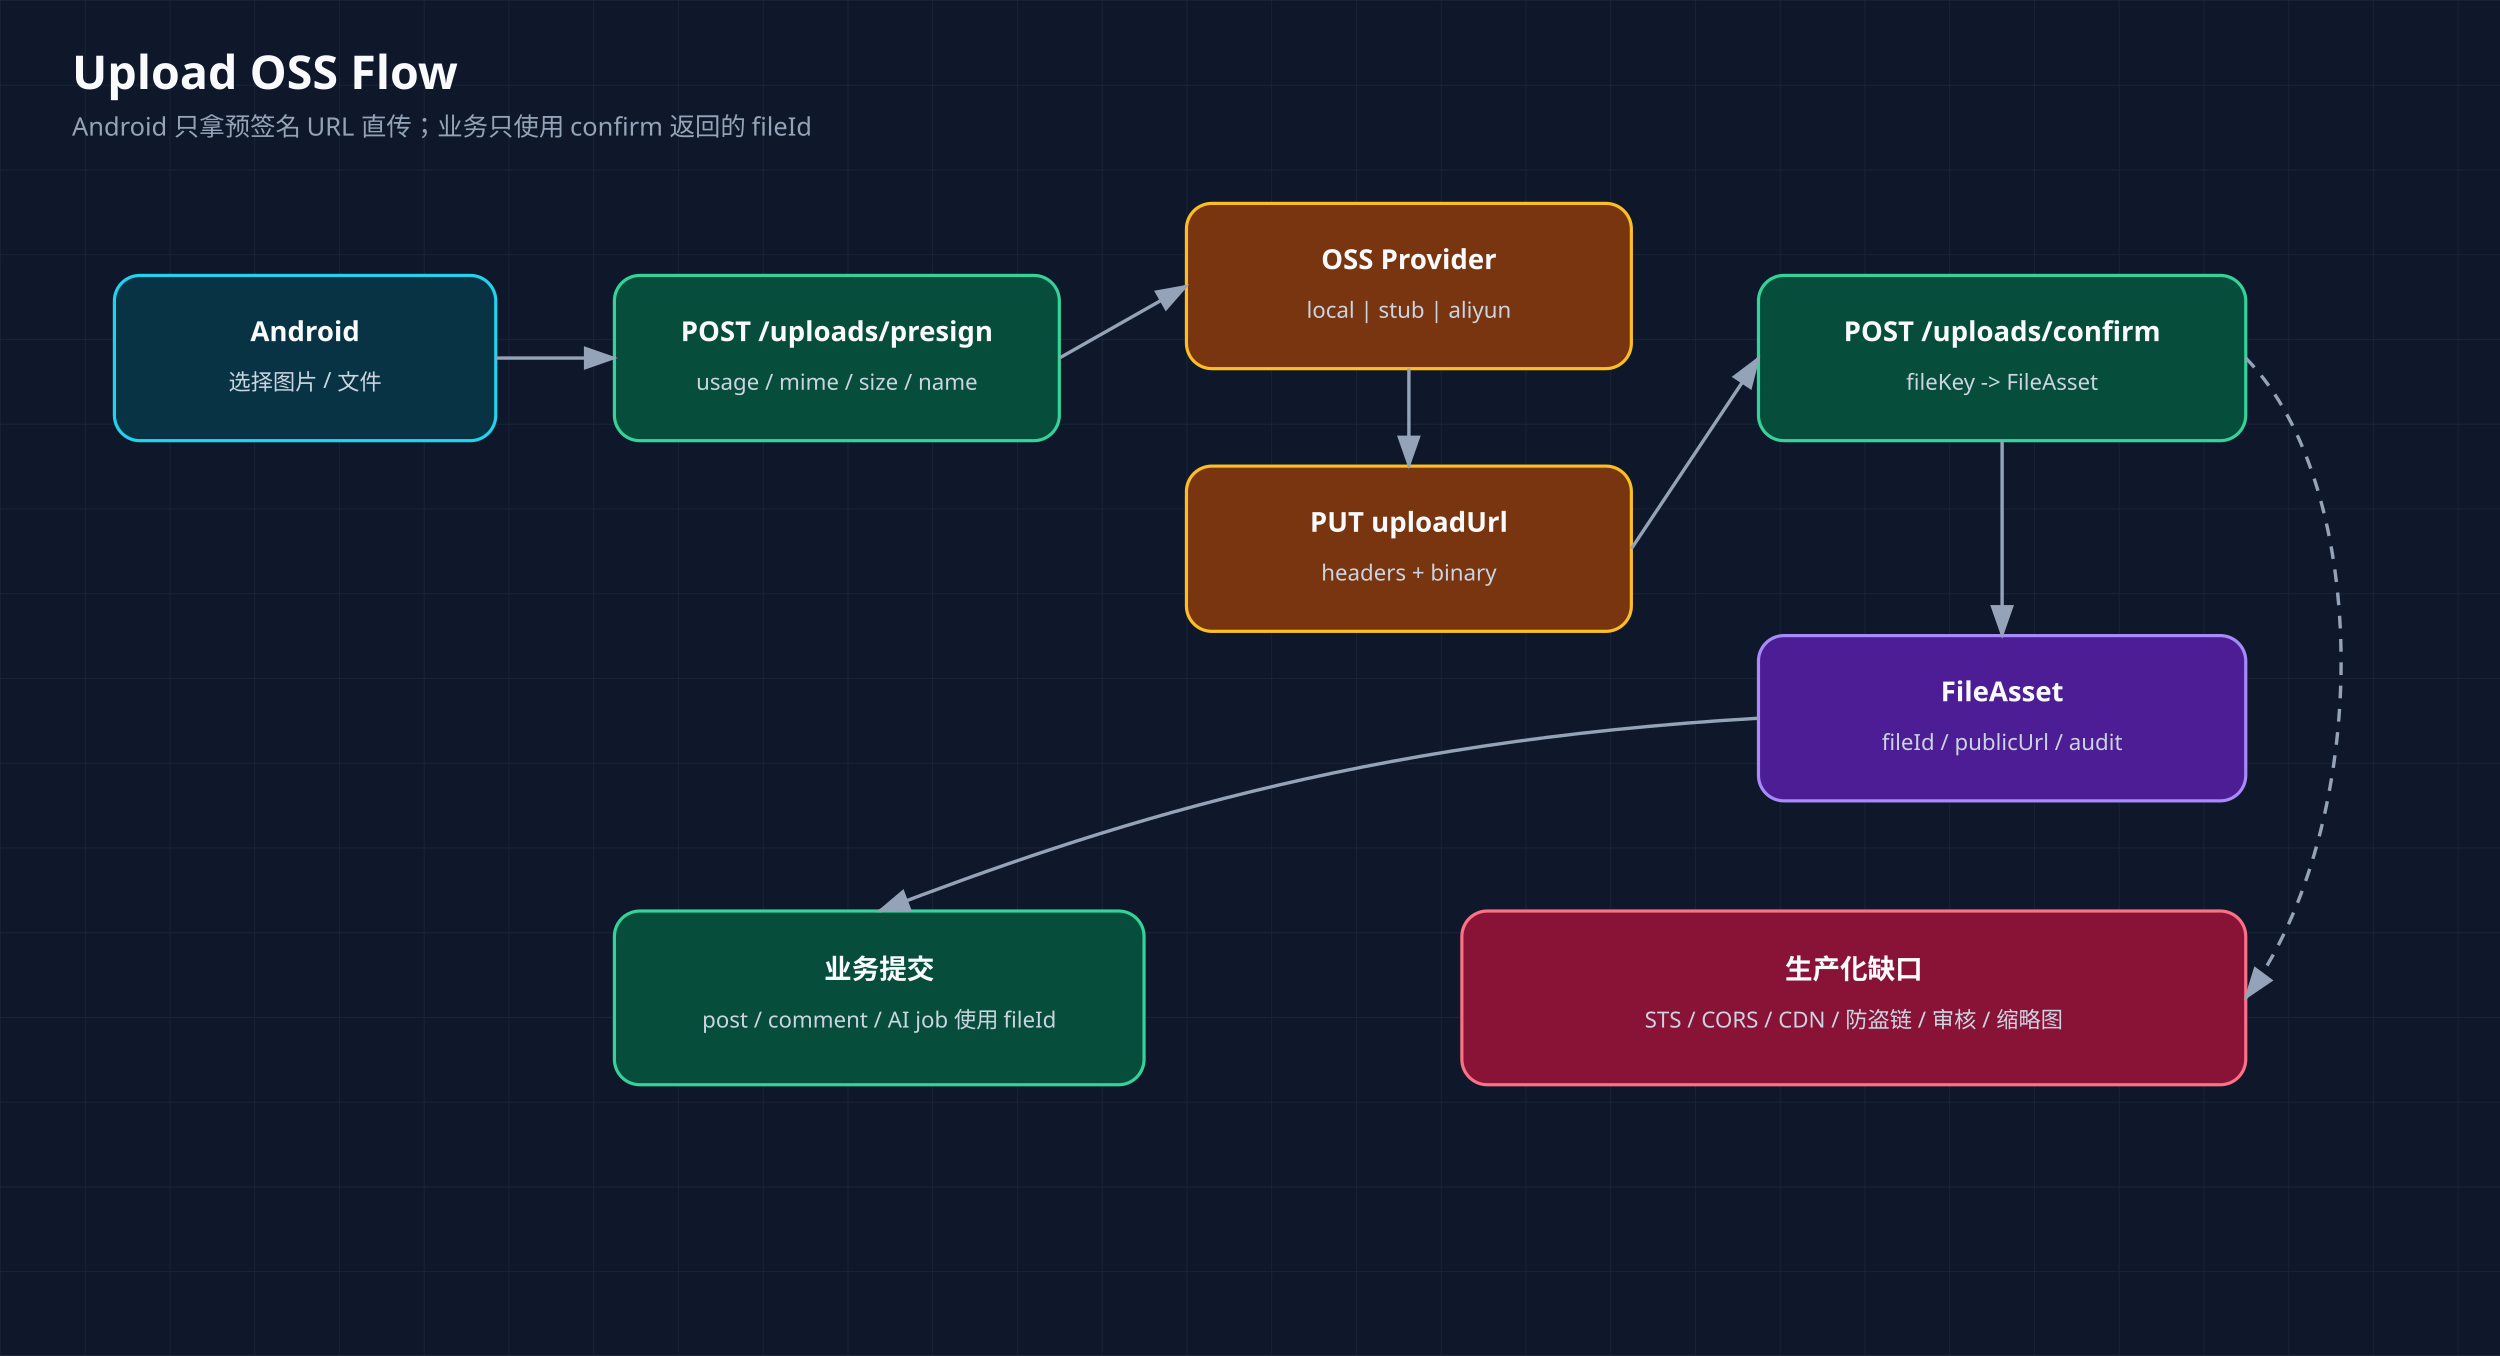
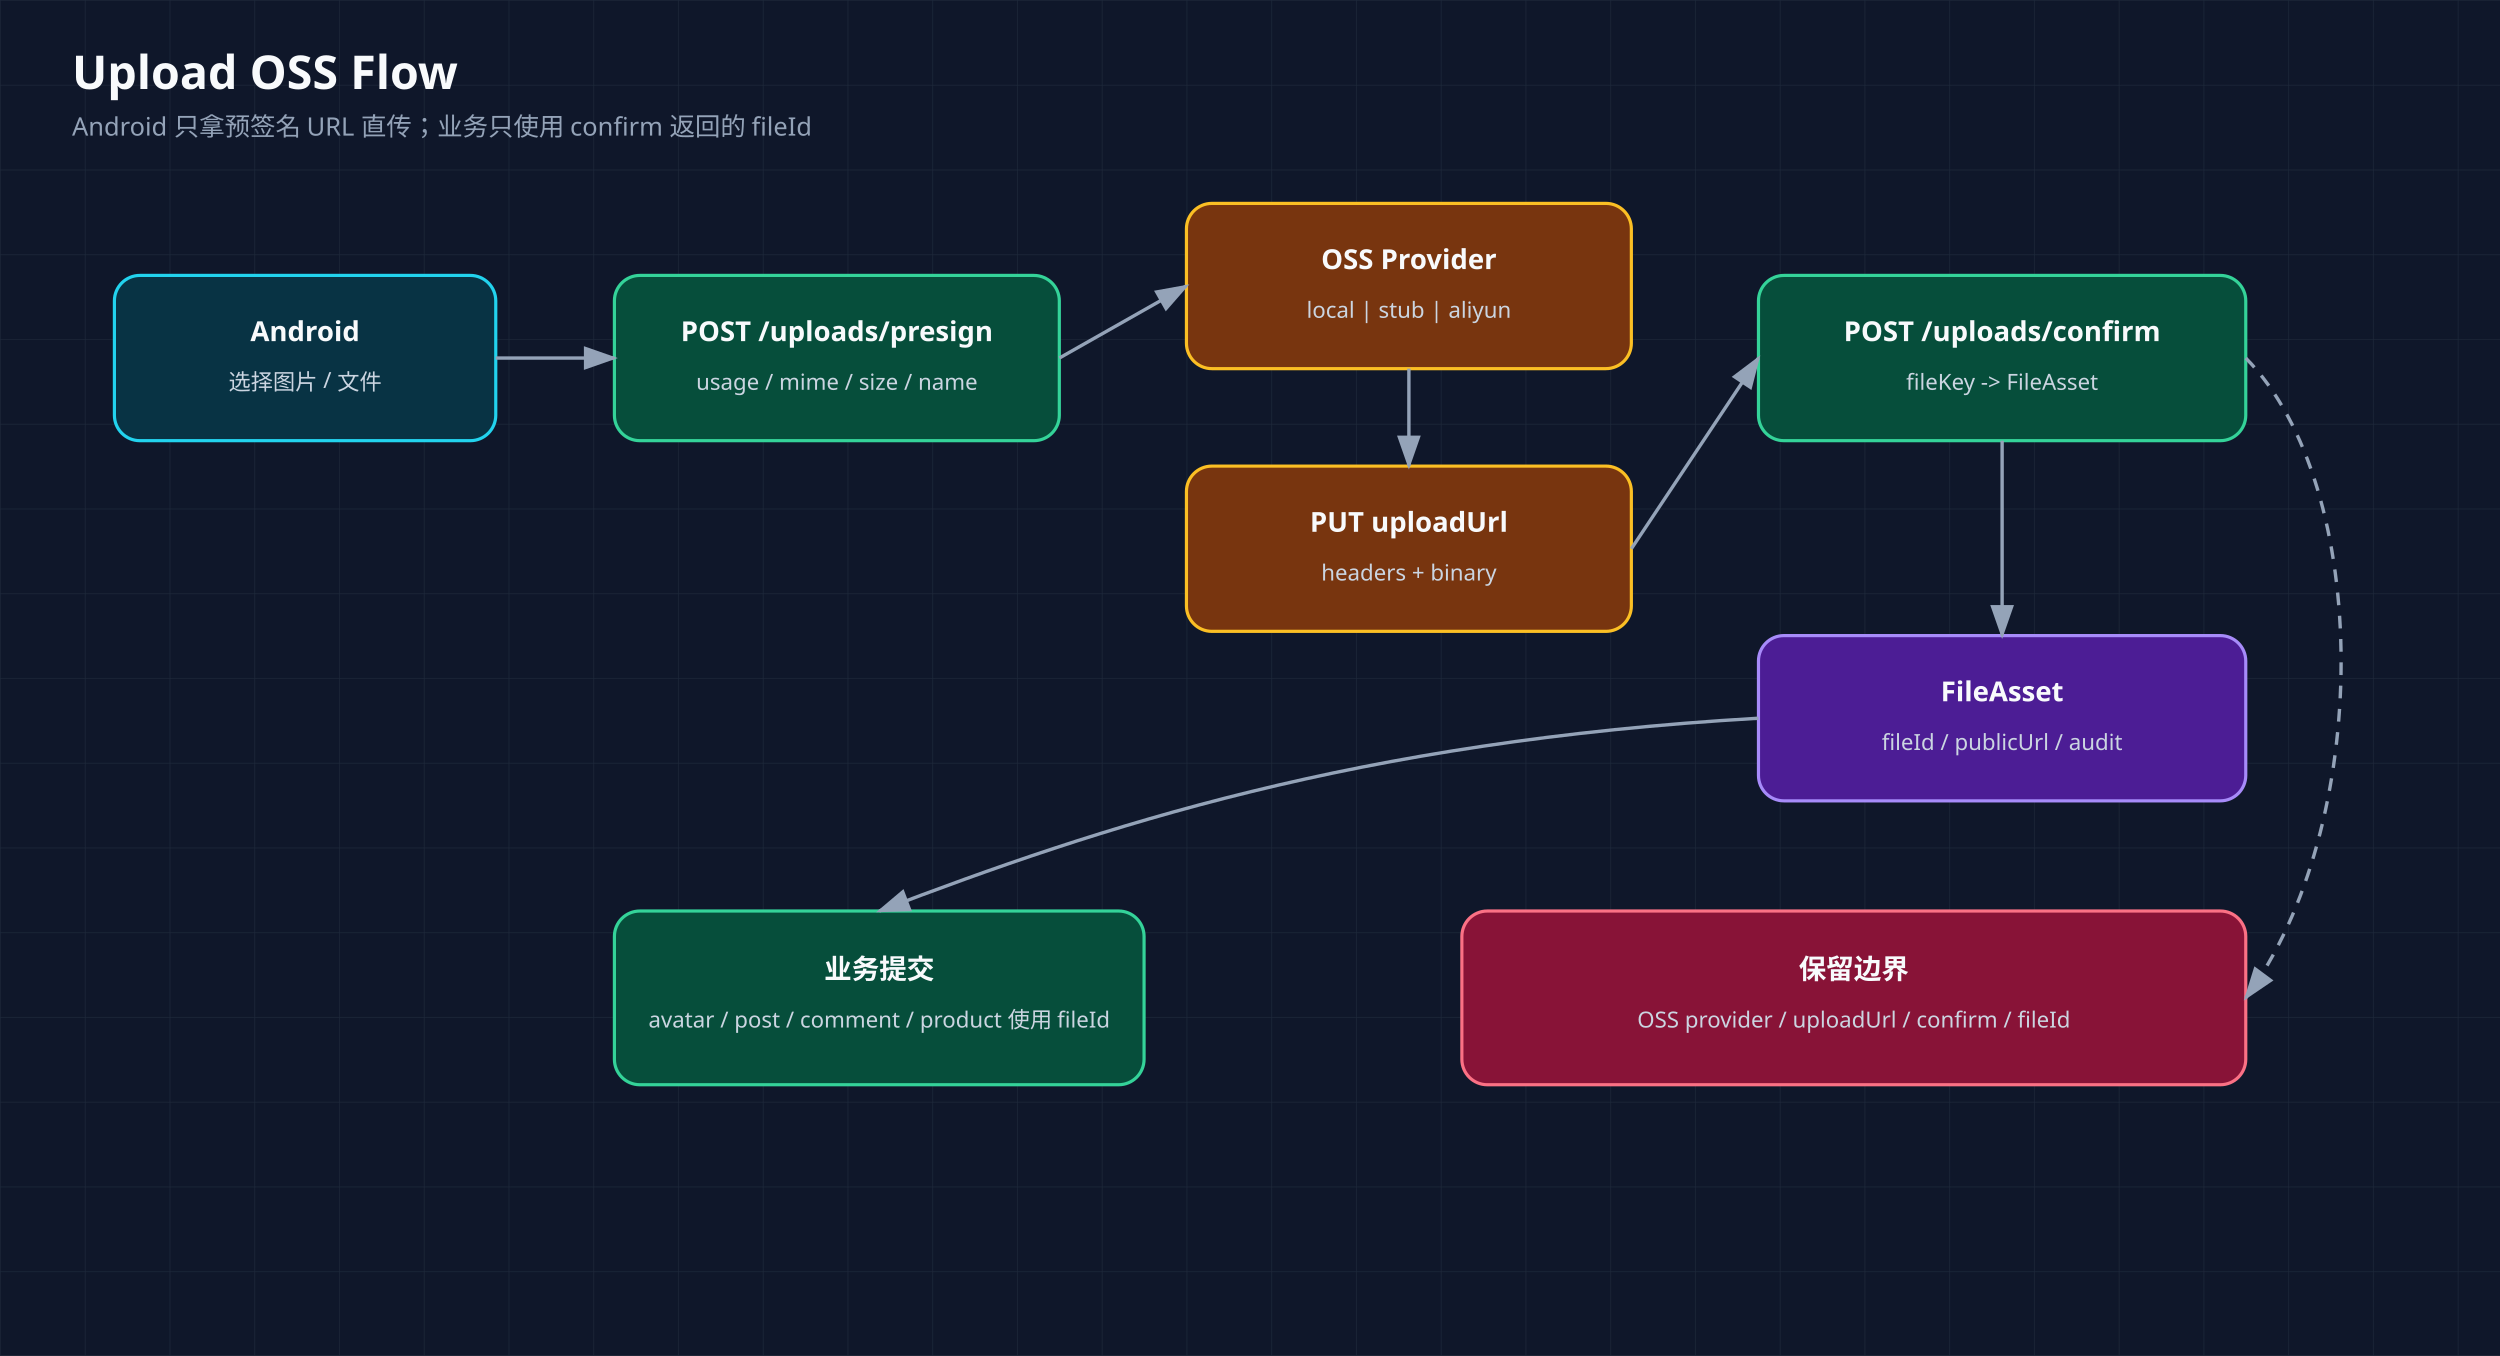
<svg xmlns="http://www.w3.org/2000/svg" viewBox="0 0 1180 640">
  <defs>
    <pattern id="grid" width="40" height="40" patternUnits="userSpaceOnUse">
      <path d="M40 0 L0 0 0 40" fill="none" stroke="#1e293b" stroke-width="0.6" />
    </pattern>
    <marker id="arrow" markerWidth="10" markerHeight="7" refX="9" refY="3.5" orient="auto">
      <polygon points="0 0,10 3.5,0 7" fill="#94a3b8" />
    </marker>
    <style>
      text{font-family:'JetBrains Mono','Noto Sans SC','Microsoft YaHei',sans-serif}
      .title{fill:#f8fafc;font-size:22px;font-weight:700}.note{fill:#94a3b8;font-size:12px}
      .box{rx:12;stroke-width:1.5}.client{fill:#083344;stroke:#22d3ee}.api{fill:#064e3b;stroke:#34d399}.oss{fill:#78350f;stroke:#fbbf24}.data{fill:#4c1d95;stroke:#a78bfa}.warn{fill:#881337;stroke:#fb7185}
      .label{fill:#f8fafc;font-size:13px;font-weight:700}.small{fill:#cbd5e1;font-size:10.5px}.line{stroke:#94a3b8;stroke-width:1.6;fill:none;marker-end:url(#arrow)}.dash{stroke-dasharray:6 5}
    </style>
  </defs>
  <rect width="1180" height="640" fill="#0f172a" />
  <rect width="1180" height="640" fill="url(#grid)" />
  <text x="34" y="42" class="title">Upload OSS Flow</text>
  <text x="34" y="64" class="note">Android 只拿预签名 URL 直传；业务只使用 confirm 返回的 fileId</text>
  <rect x="54" y="130" width="180" height="78" class="box client" />
  <text x="144" y="161" text-anchor="middle" class="label">Android</text>
  <text x="144" y="184" text-anchor="middle" class="small">选择图片 / 文件</text>
  <rect x="290" y="130" width="210" height="78" class="box api" />
  <text x="395" y="161" text-anchor="middle" class="label">POST /uploads/presign</text>
  <text x="395" y="184" text-anchor="middle" class="small">usage / mime / size / name</text>
  <rect x="560" y="96" width="210" height="78" class="box oss" />
  <text x="665" y="127" text-anchor="middle" class="label">OSS Provider</text>
  <text x="665" y="150" text-anchor="middle" class="small">local | stub | aliyun</text>
  <rect x="560" y="220" width="210" height="78" class="box oss" />
  <text x="665" y="251" text-anchor="middle" class="label">PUT uploadUrl</text>
  <text x="665" y="274" text-anchor="middle" class="small">headers + binary</text>
  <rect x="830" y="130" width="230" height="78" class="box api" />
  <text x="945" y="161" text-anchor="middle" class="label">POST /uploads/confirm</text>
  <text x="945" y="184" text-anchor="middle" class="small">fileKey -&gt; FileAsset</text>
  <rect x="830" y="300" width="230" height="78" class="box data" />
  <text x="945" y="331" text-anchor="middle" class="label">FileAsset</text>
  <text x="945" y="354" text-anchor="middle" class="small">fileId / publicUrl / audit</text>
  <rect x="290" y="430" width="250" height="82" class="box api" />
  <text x="415" y="462" text-anchor="middle" class="label">业务提交</text>
-   <text x="415" y="485" text-anchor="middle" class="small">post / comment / AI job 使用 fileId</text>
+   <text x="415" y="485" text-anchor="middle" class="small">avatar / post / comment / product 使用 fileId</text>
  <rect x="690" y="430" width="370" height="82" class="box warn" />
-   <text x="875" y="462" text-anchor="middle" class="label">生产化缺口</text>
-   <text x="875" y="485" text-anchor="middle" class="small">STS / CORS / CDN / 防盗链 / 审核 / 缩略图</text>
+   <text x="875" y="462" text-anchor="middle" class="label">保留边界</text>
+   <text x="875" y="485" text-anchor="middle" class="small">OSS provider / uploadUrl / confirm / fileId</text>
  <path d="M234 169 L290 169" class="line" />
  <path d="M500 169 L560 135" class="line" />
  <path d="M665 174 L665 220" class="line" />
  <path d="M770 259 L830 169" class="line" />
  <path d="M945 208 L945 300" class="line" />
  <path d="M830 339 C640 350 520 390 415 430" class="line" />
  <path d="M1060 169 C1120 230 1120 390 1060 471" class="line dash" />
</svg>
